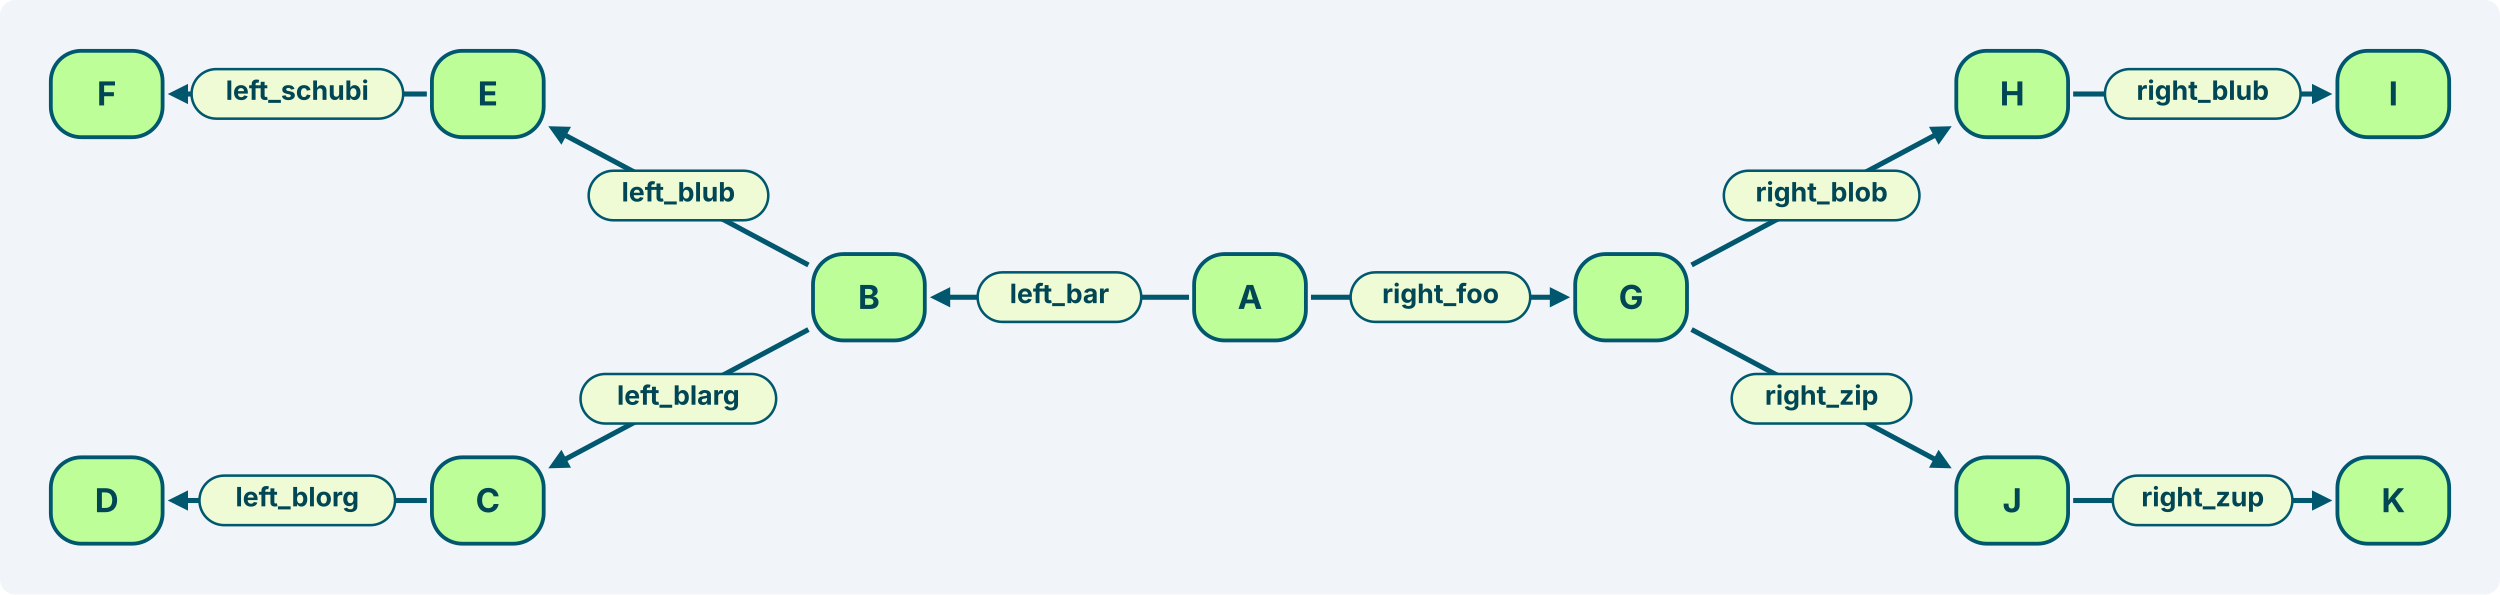
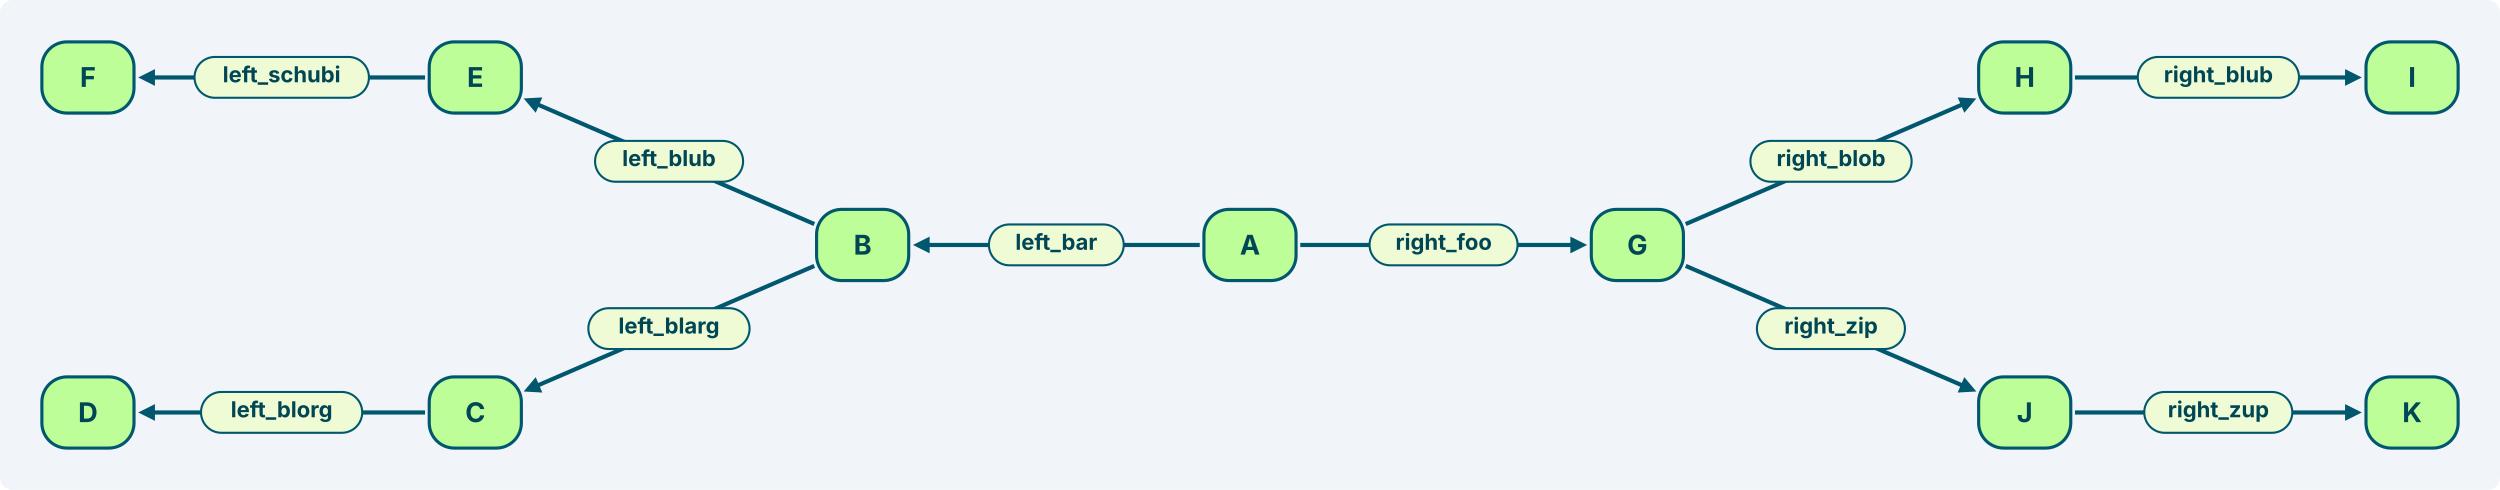
- <svg xmlns="http://www.w3.org/2000/svg" class="keep-colors" viewBox="-42 23 984 234" width="984" height="234" role="img" aria-labelledby="traversal-graph-t traversal-graph-d" font-family="Inter, -apple-system, BlinkMacSystemFont, 'Segoe UI', Helvetica, Arial, sans-serif">
+ <svg xmlns="http://www.w3.org/2000/svg" class="keep-colors" viewBox="-42 23 1194 234" width="1194" height="234" role="img" aria-labelledby="traversal-graph-t traversal-graph-d" font-family="Inter, -apple-system, BlinkMacSystemFont, 'Segoe UI', Helvetica, Arial, sans-serif">
  <defs>
    <marker id="traversal-graph-a" markerWidth="8" markerHeight="8" refX="2" refY="4" orient="auto" markerUnits="userSpaceOnUse">
      <path class="dg-f-accent" d="M0,0 L8,4 L0,8 z" fill="#00576e" />
    </marker>
    <marker id="traversal-graph-g" markerWidth="8" markerHeight="8" refX="2" refY="4" orient="auto" markerUnits="userSpaceOnUse">
      <path class="dg-f-arrow" d="M0,0 L8,4 L0,8 z" fill="#90a1b9" />
    </marker>
  </defs>
-   <rect class="dg-f-canvas" x="-42" y="23" width="984" height="234" rx="6" fill="#f1f5f9" />
-   <line class="dg-s-accent" x1="426.0" y1="140.0" x2="330.0" y2="140.0" stroke="#00576e" stroke-width="2" marker-end="url(#traversal-graph-a)" />
-   <line class="dg-s-accent" x1="276.2" y1="152.7" x2="179.1" y2="204.5" stroke="#00576e" stroke-width="2" marker-end="url(#traversal-graph-a)" />
-   <line class="dg-s-accent" x1="126.0" y1="220.0" x2="30.0" y2="220.0" stroke="#00576e" stroke-width="2" marker-end="url(#traversal-graph-a)" />
-   <line class="dg-s-accent" x1="276.2" y1="127.3" x2="179.1" y2="75.5" stroke="#00576e" stroke-width="2" marker-end="url(#traversal-graph-a)" />
-   <line class="dg-s-accent" x1="126.0" y1="60.0" x2="30.0" y2="60.0" stroke="#00576e" stroke-width="2" marker-end="url(#traversal-graph-a)" />
-   <line class="dg-s-accent" x1="474.0" y1="140.0" x2="570.0" y2="140.0" stroke="#00576e" stroke-width="2" marker-end="url(#traversal-graph-a)" />
-   <line class="dg-s-accent" x1="623.8" y1="127.3" x2="720.9" y2="75.5" stroke="#00576e" stroke-width="2" marker-end="url(#traversal-graph-a)" />
-   <line class="dg-s-accent" x1="774.0" y1="60.0" x2="870.0" y2="60.0" stroke="#00576e" stroke-width="2" marker-end="url(#traversal-graph-a)" />
-   <line class="dg-s-accent" x1="623.8" y1="152.7" x2="720.9" y2="204.5" stroke="#00576e" stroke-width="2" marker-end="url(#traversal-graph-a)" />
-   <line class="dg-s-accent" x1="774.0" y1="220.0" x2="870.0" y2="220.0" stroke="#00576e" stroke-width="2" marker-end="url(#traversal-graph-a)" />
-   <rect class="dg-f-tag-solid dg-s-accent" x="342.8" y="130.2" width="64.4" height="19.5" rx="9.75" fill="#eefbd5" stroke="#00576e" stroke-width="1" />
-   <text class="dg-f-lime" x="375.0" y="142.3" text-anchor="middle" font-size="10.5" font-weight="700" fill="#014654">left_bar</text>
-   <rect class="dg-f-tag-solid dg-s-accent" x="186.5" y="170.2" width="77.0" height="19.5" rx="9.75" fill="#eefbd5" stroke="#00576e" stroke-width="1" />
-   <text class="dg-f-lime" x="225.0" y="182.3" text-anchor="middle" font-size="10.5" font-weight="700" fill="#014654">left_blarg</text>
-   <rect class="dg-f-tag-solid dg-s-accent" x="36.5" y="210.2" width="77.0" height="19.5" rx="9.75" fill="#eefbd5" stroke="#00576e" stroke-width="1" />
-   <text class="dg-f-lime" x="75.0" y="222.3" text-anchor="middle" font-size="10.5" font-weight="700" fill="#014654">left_blorg</text>
-   <rect class="dg-f-tag-solid dg-s-accent" x="189.7" y="90.2" width="70.7" height="19.5" rx="9.75" fill="#eefbd5" stroke="#00576e" stroke-width="1" />
-   <text class="dg-f-lime" x="225.0" y="102.3" text-anchor="middle" font-size="10.5" font-weight="700" fill="#014654">left_blub</text>
-   <rect class="dg-f-tag-solid dg-s-accent" x="33.4" y="50.2" width="83.3" height="19.5" rx="9.75" fill="#eefbd5" stroke="#00576e" stroke-width="1" />
-   <text class="dg-f-lime" x="75.0" y="62.3" text-anchor="middle" font-size="10.5" font-weight="700" fill="#014654">left_schubi</text>
-   <rect class="dg-f-tag-solid dg-s-accent" x="489.6" y="130.2" width="70.7" height="19.5" rx="9.75" fill="#eefbd5" stroke="#00576e" stroke-width="1" />
-   <text class="dg-f-lime" x="525.0" y="142.3" text-anchor="middle" font-size="10.5" font-weight="700" fill="#014654">right_foo</text>
-   <rect class="dg-f-tag-solid dg-s-accent" x="636.5" y="90.2" width="77.0" height="19.5" rx="9.75" fill="#eefbd5" stroke="#00576e" stroke-width="1" />
-   <text class="dg-f-lime" x="675.0" y="102.3" text-anchor="middle" font-size="10.5" font-weight="700" fill="#014654">right_blob</text>
-   <rect class="dg-f-tag-solid dg-s-accent" x="786.5" y="50.2" width="77.0" height="19.5" rx="9.75" fill="#eefbd5" stroke="#00576e" stroke-width="1" />
-   <text class="dg-f-lime" x="825.0" y="62.3" text-anchor="middle" font-size="10.5" font-weight="700" fill="#014654">right_blub</text>
-   <rect class="dg-f-tag-solid dg-s-accent" x="639.6" y="170.2" width="70.7" height="19.5" rx="9.75" fill="#eefbd5" stroke="#00576e" stroke-width="1" />
-   <text class="dg-f-lime" x="675.0" y="182.3" text-anchor="middle" font-size="10.5" font-weight="700" fill="#014654">right_zip</text>
-   <rect class="dg-f-tag-solid dg-s-accent" x="789.6" y="210.2" width="70.7" height="19.5" rx="9.75" fill="#eefbd5" stroke="#00576e" stroke-width="1" />
-   <text class="dg-f-lime" x="825.0" y="222.3" text-anchor="middle" font-size="10.5" font-weight="700" fill="#014654">right_zup</text>
-   <rect class="" x="428.0" y="123.0" width="44.0" height="34.0" rx="12" fill="#befe99" stroke="#00576e" stroke-width="1.5" />
-   <text x="450.0" y="144.6" text-anchor="middle" font-size="13" font-weight="700" fill="#014654">A</text>
-   <rect class="" x="278.0" y="123.0" width="44.0" height="34.0" rx="12" fill="#befe99" stroke="#00576e" stroke-width="1.5" />
-   <text x="300.0" y="144.6" text-anchor="middle" font-size="13" font-weight="700" fill="#014654">B</text>
-   <rect class="" x="578.0" y="123.0" width="44.0" height="34.0" rx="12" fill="#befe99" stroke="#00576e" stroke-width="1.5" />
-   <text x="600.0" y="144.6" text-anchor="middle" font-size="13" font-weight="700" fill="#014654">G</text>
-   <rect class="" x="128.0" y="43.0" width="44.0" height="34.0" rx="12" fill="#befe99" stroke="#00576e" stroke-width="1.5" />
-   <text x="150.0" y="64.5" text-anchor="middle" font-size="13" font-weight="700" fill="#014654">E</text>
+   <rect class="dg-f-canvas" x="-42" y="23" width="1194" height="234" rx="6" fill="#f1f5f9" />
+   <line class="dg-s-accent" x1="531.0" y1="140.0" x2="400.0" y2="140.0" stroke="#00576e" stroke-width="2" marker-end="url(#traversal-graph-a)" />
+   <line class="dg-s-accent" x1="346.9" y1="150.0" x2="213.6" y2="207.6" stroke="#00576e" stroke-width="2" marker-end="url(#traversal-graph-a)" />
+   <line class="dg-s-accent" x1="161.0" y1="220.0" x2="30.0" y2="220.0" stroke="#00576e" stroke-width="2" marker-end="url(#traversal-graph-a)" />
+   <line class="dg-s-accent" x1="346.9" y1="130.0" x2="213.6" y2="72.4" stroke="#00576e" stroke-width="2" marker-end="url(#traversal-graph-a)" />
+   <line class="dg-s-accent" x1="161.0" y1="60.0" x2="30.0" y2="60.0" stroke="#00576e" stroke-width="2" marker-end="url(#traversal-graph-a)" />
+   <line class="dg-s-accent" x1="579.0" y1="140.0" x2="710.0" y2="140.0" stroke="#00576e" stroke-width="2" marker-end="url(#traversal-graph-a)" />
+   <line class="dg-s-accent" x1="763.1" y1="130.0" x2="896.4" y2="72.4" stroke="#00576e" stroke-width="2" marker-end="url(#traversal-graph-a)" />
+   <line class="dg-s-accent" x1="949.0" y1="60.0" x2="1080.0" y2="60.0" stroke="#00576e" stroke-width="2" marker-end="url(#traversal-graph-a)" />
+   <line class="dg-s-accent" x1="763.1" y1="150.0" x2="896.4" y2="207.6" stroke="#00576e" stroke-width="2" marker-end="url(#traversal-graph-a)" />
+   <line class="dg-s-accent" x1="949.0" y1="220.0" x2="1080.0" y2="220.0" stroke="#00576e" stroke-width="2" marker-end="url(#traversal-graph-a)" />
+   <rect class="dg-f-tag-solid dg-s-accent" x="430.3" y="130.2" width="64.4" height="19.5" rx="9.75" fill="#eefbd5" stroke="#00576e" stroke-width="1" />
+   <text class="dg-f-lime" x="462.5" y="142.3" text-anchor="middle" font-size="10.5" font-weight="700" fill="#014654">left_bar</text>
+   <rect class="dg-f-tag-solid dg-s-accent" x="239.0" y="170.2" width="77.0" height="19.5" rx="9.75" fill="#eefbd5" stroke="#00576e" stroke-width="1" />
+   <text class="dg-f-lime" x="277.5" y="182.3" text-anchor="middle" font-size="10.5" font-weight="700" fill="#014654">left_blarg</text>
+   <rect class="dg-f-tag-solid dg-s-accent" x="54.0" y="210.2" width="77.0" height="19.5" rx="9.75" fill="#eefbd5" stroke="#00576e" stroke-width="1" />
+   <text class="dg-f-lime" x="92.5" y="222.3" text-anchor="middle" font-size="10.5" font-weight="700" fill="#014654">left_blorg</text>
+   <rect class="dg-f-tag-solid dg-s-accent" x="242.2" y="90.3" width="70.7" height="19.5" rx="9.75" fill="#eefbd5" stroke="#00576e" stroke-width="1" />
+   <text class="dg-f-lime" x="277.5" y="102.3" text-anchor="middle" font-size="10.5" font-weight="700" fill="#014654">left_blub</text>
+   <rect class="dg-f-tag-solid dg-s-accent" x="50.9" y="50.2" width="83.3" height="19.5" rx="9.75" fill="#eefbd5" stroke="#00576e" stroke-width="1" />
+   <text class="dg-f-lime" x="92.5" y="62.3" text-anchor="middle" font-size="10.5" font-weight="700" fill="#014654">left_schubi</text>
+   <rect class="dg-f-tag-solid dg-s-accent" x="612.1" y="130.2" width="70.7" height="19.5" rx="9.75" fill="#eefbd5" stroke="#00576e" stroke-width="1" />
+   <text class="dg-f-lime" x="647.5" y="142.3" text-anchor="middle" font-size="10.5" font-weight="700" fill="#014654">right_foo</text>
+   <rect class="dg-f-tag-solid dg-s-accent" x="794.0" y="90.3" width="77.0" height="19.5" rx="9.75" fill="#eefbd5" stroke="#00576e" stroke-width="1" />
+   <text class="dg-f-lime" x="832.5" y="102.3" text-anchor="middle" font-size="10.5" font-weight="700" fill="#014654">right_blob</text>
+   <rect class="dg-f-tag-solid dg-s-accent" x="979.0" y="50.2" width="77.0" height="19.5" rx="9.75" fill="#eefbd5" stroke="#00576e" stroke-width="1" />
+   <text class="dg-f-lime" x="1017.5" y="62.3" text-anchor="middle" font-size="10.5" font-weight="700" fill="#014654">right_blub</text>
+   <rect class="dg-f-tag-solid dg-s-accent" x="797.1" y="170.2" width="70.7" height="19.5" rx="9.75" fill="#eefbd5" stroke="#00576e" stroke-width="1" />
+   <text class="dg-f-lime" x="832.5" y="182.3" text-anchor="middle" font-size="10.5" font-weight="700" fill="#014654">right_zip</text>
+   <rect class="dg-f-tag-solid dg-s-accent" x="982.1" y="210.2" width="70.7" height="19.5" rx="9.75" fill="#eefbd5" stroke="#00576e" stroke-width="1" />
+   <text class="dg-f-lime" x="1017.5" y="222.3" text-anchor="middle" font-size="10.5" font-weight="700" fill="#014654">right_zup</text>
+   <rect class="" x="533.0" y="123.0" width="44.0" height="34.0" rx="12" fill="#befe99" stroke="#00576e" stroke-width="1.5" />
+   <text x="555.0" y="144.6" text-anchor="middle" font-size="13" font-weight="700" fill="#014654">A</text>
+   <rect class="" x="348.0" y="123.0" width="44.0" height="34.0" rx="12" fill="#befe99" stroke="#00576e" stroke-width="1.5" />
+   <text x="370.0" y="144.6" text-anchor="middle" font-size="13" font-weight="700" fill="#014654">B</text>
+   <rect class="" x="718.0" y="123.0" width="44.0" height="34.0" rx="12" fill="#befe99" stroke="#00576e" stroke-width="1.5" />
+   <text x="740.0" y="144.6" text-anchor="middle" font-size="13" font-weight="700" fill="#014654">G</text>
+   <rect class="" x="163.0" y="43.0" width="44.0" height="34.0" rx="12" fill="#befe99" stroke="#00576e" stroke-width="1.5" />
+   <text x="185.0" y="64.5" text-anchor="middle" font-size="13" font-weight="700" fill="#014654">E</text>
  <rect class="" x="-22.0" y="43.0" width="44.0" height="34.0" rx="12" fill="#befe99" stroke="#00576e" stroke-width="1.5" />
  <text x="0.0" y="64.5" text-anchor="middle" font-size="13" font-weight="700" fill="#014654">F</text>
-   <rect class="" x="128.0" y="203.0" width="44.0" height="34.0" rx="12" fill="#befe99" stroke="#00576e" stroke-width="1.5" />
-   <text x="150.0" y="224.6" text-anchor="middle" font-size="13" font-weight="700" fill="#014654">C</text>
+   <rect class="" x="163.0" y="203.0" width="44.0" height="34.0" rx="12" fill="#befe99" stroke="#00576e" stroke-width="1.5" />
+   <text x="185.0" y="224.6" text-anchor="middle" font-size="13" font-weight="700" fill="#014654">C</text>
  <rect class="" x="-22.0" y="203.0" width="44.0" height="34.0" rx="12" fill="#befe99" stroke="#00576e" stroke-width="1.5" />
  <text x="0.0" y="224.6" text-anchor="middle" font-size="13" font-weight="700" fill="#014654">D</text>
-   <rect class="" x="728.0" y="43.0" width="44.0" height="34.0" rx="12" fill="#befe99" stroke="#00576e" stroke-width="1.5" />
-   <text x="750.0" y="64.5" text-anchor="middle" font-size="13" font-weight="700" fill="#014654">H</text>
-   <rect class="" x="878.0" y="43.0" width="44.0" height="34.0" rx="12" fill="#befe99" stroke="#00576e" stroke-width="1.5" />
-   <text x="900.0" y="64.5" text-anchor="middle" font-size="13" font-weight="700" fill="#014654">I</text>
-   <rect class="" x="728.0" y="203.0" width="44.0" height="34.0" rx="12" fill="#befe99" stroke="#00576e" stroke-width="1.5" />
-   <text x="750.0" y="224.6" text-anchor="middle" font-size="13" font-weight="700" fill="#014654">J</text>
-   <rect class="" x="878.0" y="203.0" width="44.0" height="34.0" rx="12" fill="#befe99" stroke="#00576e" stroke-width="1.5" />
-   <text x="900.0" y="224.6" text-anchor="middle" font-size="13" font-weight="700" fill="#014654">K</text>
+   <rect class="" x="903.0" y="43.0" width="44.0" height="34.0" rx="12" fill="#befe99" stroke="#00576e" stroke-width="1.5" />
+   <text x="925.0" y="64.5" text-anchor="middle" font-size="13" font-weight="700" fill="#014654">H</text>
+   <rect class="" x="1088.0" y="43.0" width="44.0" height="34.0" rx="12" fill="#befe99" stroke="#00576e" stroke-width="1.5" />
+   <text x="1110.0" y="64.5" text-anchor="middle" font-size="13" font-weight="700" fill="#014654">I</text>
+   <rect class="" x="903.0" y="203.0" width="44.0" height="34.0" rx="12" fill="#befe99" stroke="#00576e" stroke-width="1.5" />
+   <text x="925.0" y="224.6" text-anchor="middle" font-size="13" font-weight="700" fill="#014654">J</text>
+   <rect class="" x="1088.0" y="203.0" width="44.0" height="34.0" rx="12" fill="#befe99" stroke="#00576e" stroke-width="1.5" />
+   <text x="1110.0" y="224.6" text-anchor="middle" font-size="13" font-weight="700" fill="#014654">K</text>
</svg>
